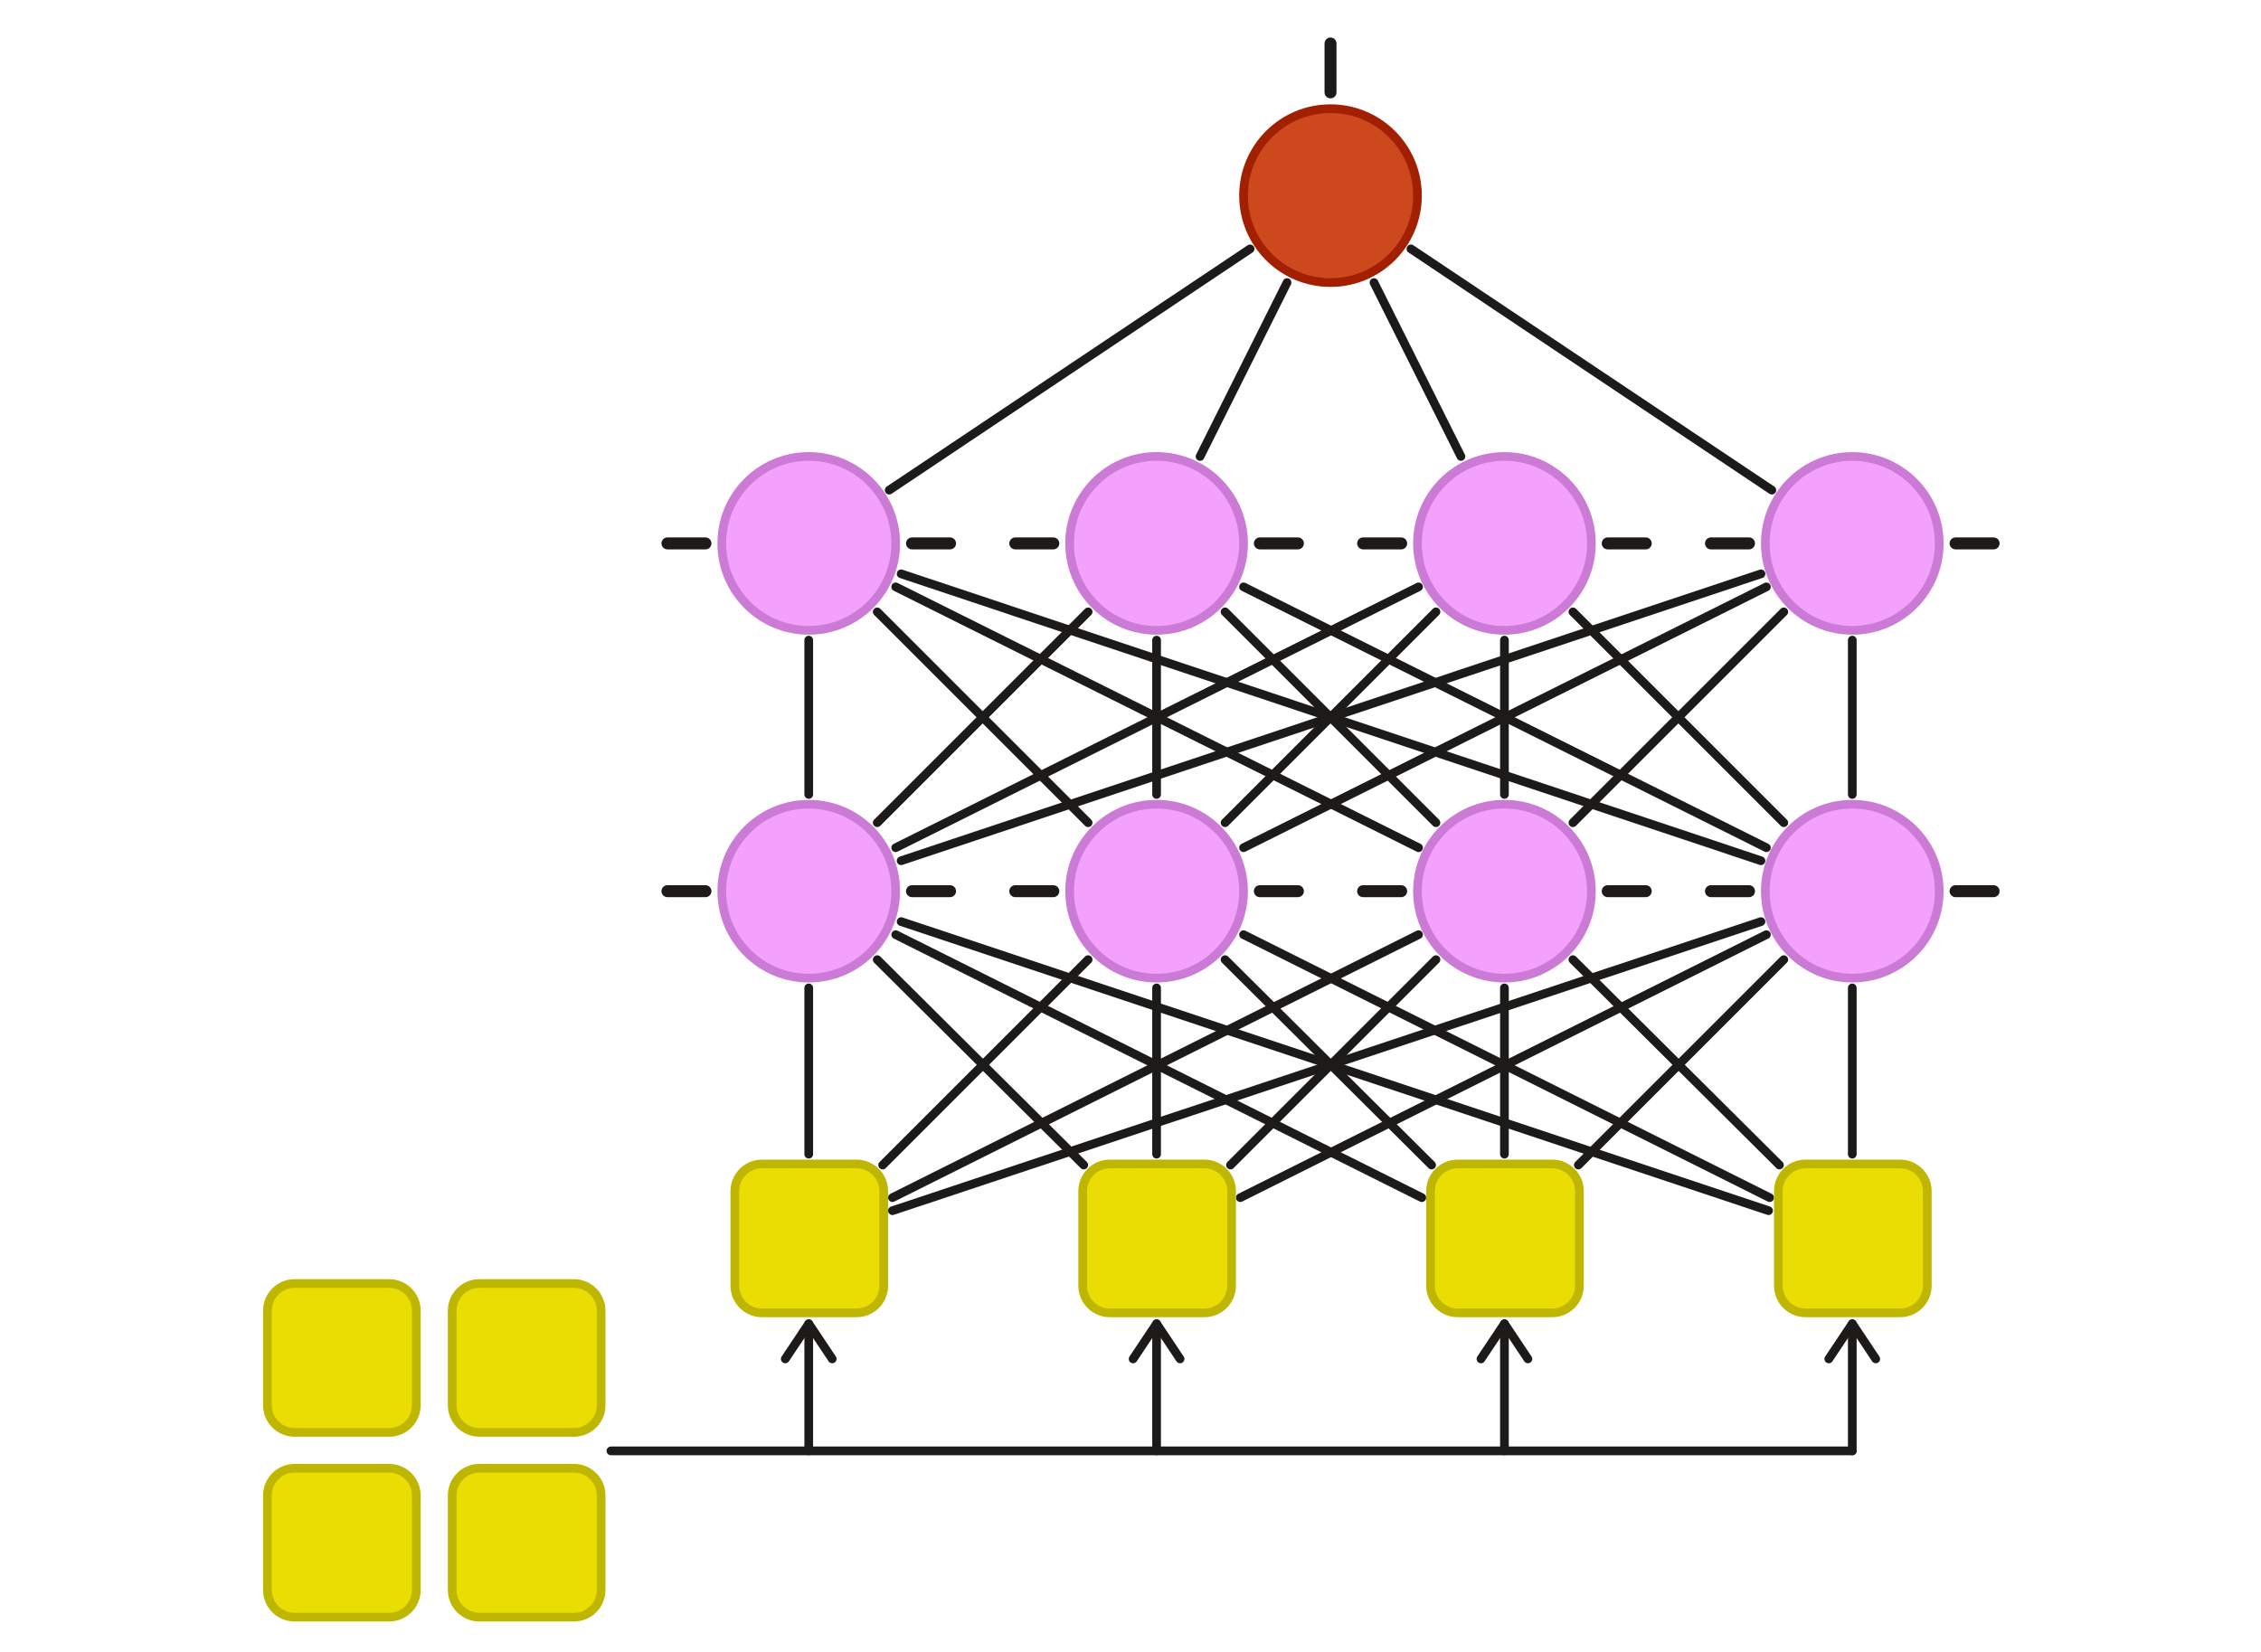
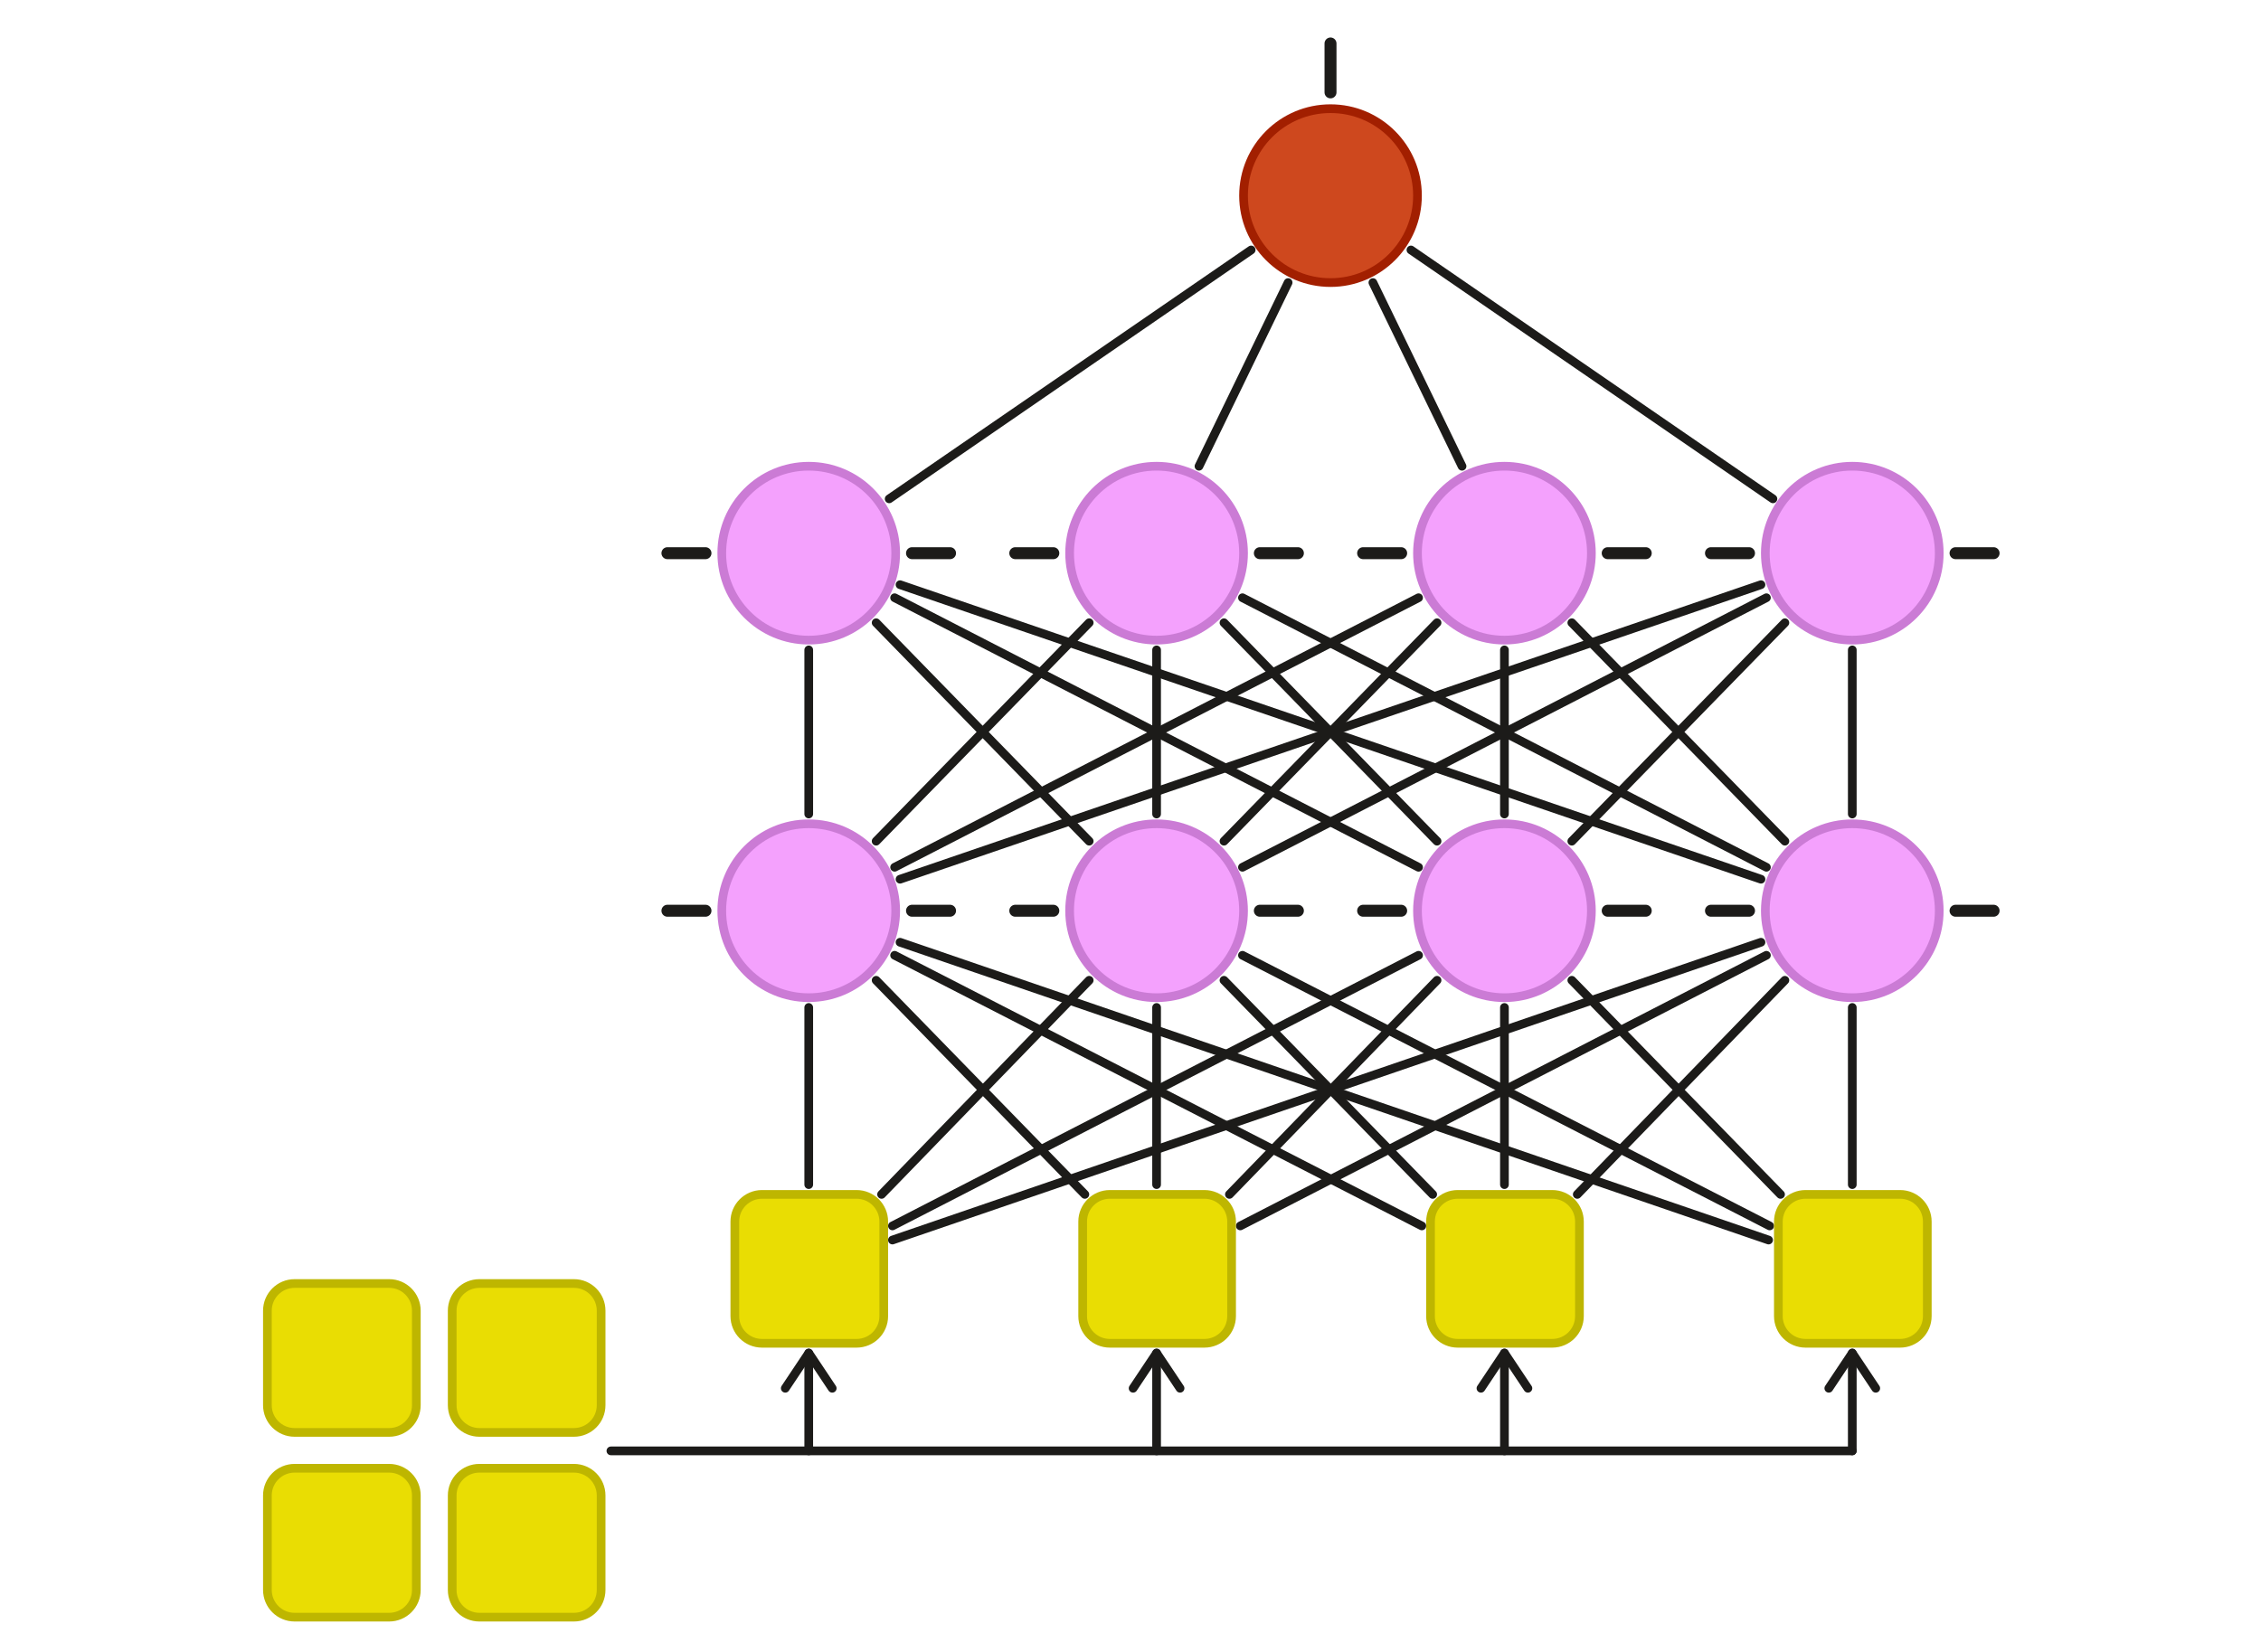
<svg xmlns="http://www.w3.org/2000/svg" viewBox="0 0 208 152" width="416" height="304" role="img">
  <defs>
    <marker id="arr-vit" viewBox="0 0 10 10" refX="8" refY="5" markerUnits="userSpaceOnUse" markerWidth="5.4" markerHeight="5.4" orient="auto-start-reverse">
      <path d="M2 1L8 5L2 9" fill="none" stroke="#1C1B19" stroke-width="1.481" stroke-linecap="round" stroke-linejoin="round" />
    </marker>
  </defs>
  <g fill="none" stroke="#1C1B19" stroke-width="0.8" stroke-linecap="round" stroke-linejoin="round">
-     <line x1="74.4" y1="106.2" x2="74.4" y2="90.9" />
-     <line x1="99.7" y1="107.2" x2="80.7" y2="88.3" />
-     <line x1="130.8" y1="110.2" x2="82.4" y2="86" />
-     <line x1="162.7" y1="111.4" x2="82.9" y2="84.8" />
-     <line x1="81.2" y1="107.2" x2="100.1" y2="88.3" />
-     <line x1="106.4" y1="106.2" x2="106.4" y2="90.9" />
-     <line x1="131.7" y1="107.2" x2="112.7" y2="88.3" />
-     <line x1="162.8" y1="110.2" x2="114.4" y2="86" />
-     <line x1="82.1" y1="110.2" x2="130.5" y2="86" />
-     <line x1="113.2" y1="107.2" x2="132.1" y2="88.3" />
-     <line x1="138.4" y1="106.2" x2="138.4" y2="90.9" />
-     <line x1="163.7" y1="107.2" x2="144.7" y2="88.3" />
-     <line x1="82.1" y1="111.4" x2="162" y2="84.8" />
-     <line x1="114.1" y1="110.2" x2="162.5" y2="86" />
-     <line x1="145.2" y1="107.2" x2="164.1" y2="88.3" />
-     <line x1="170.4" y1="106.2" x2="170.4" y2="90.9" />
-     <line x1="74.4" y1="73.1" x2="74.4" y2="58.9" />
-     <line x1="100.1" y1="75.7" x2="80.7" y2="56.3" />
-     <line x1="130.5" y1="78" x2="82.4" y2="54" />
-     <line x1="162" y1="79.2" x2="82.9" y2="52.8" />
-     <line x1="80.7" y1="75.7" x2="100.1" y2="56.3" />
-     <line x1="106.4" y1="73.1" x2="106.4" y2="58.9" />
-     <line x1="132.1" y1="75.7" x2="112.7" y2="56.3" />
-     <line x1="162.5" y1="78" x2="114.4" y2="54" />
-     <line x1="82.4" y1="78" x2="130.5" y2="54" />
-     <line x1="112.7" y1="75.7" x2="132.1" y2="56.3" />
-     <line x1="138.4" y1="73.1" x2="138.4" y2="58.9" />
-     <line x1="164.1" y1="75.7" x2="144.7" y2="56.3" />
-     <line x1="82.9" y1="79.2" x2="162" y2="52.8" />
-     <line x1="114.4" y1="78" x2="162.5" y2="54" />
-     <line x1="144.7" y1="75.7" x2="164.1" y2="56.3" />
-     <line x1="170.4" y1="73.1" x2="170.4" y2="58.9" />
-     <line x1="81.8" y1="45.1" x2="115" y2="22.9" />
-     <line x1="110.4" y1="42" x2="118.4" y2="26" />
-     <line x1="134.4" y1="42" x2="126.4" y2="26" />
-     <line x1="163" y1="45.1" x2="129.8" y2="22.9" />
+     <line x1="74.4" y1="109" x2="74.4" y2="92.7" />
+     <line x1="99.8" y1="109.9" x2="80.6" y2="90.2" />
+     <line x1="130.8" y1="112.8" x2="82.3" y2="87.9" />
+     <line x1="162.7" y1="114.1" x2="82.8" y2="86.7" />
+     <line x1="81.1" y1="109.9" x2="100.2" y2="90.2" />
+     <line x1="106.4" y1="109" x2="106.4" y2="92.7" />
+     <line x1="131.8" y1="109.9" x2="112.6" y2="90.2" />
+     <line x1="162.8" y1="112.8" x2="114.3" y2="87.9" />
+     <line x1="82.1" y1="112.8" x2="130.5" y2="87.9" />
+     <line x1="113.1" y1="109.9" x2="132.2" y2="90.2" />
+     <line x1="138.4" y1="109" x2="138.4" y2="92.7" />
+     <line x1="163.8" y1="109.9" x2="144.6" y2="90.2" />
+     <line x1="82.1" y1="114.1" x2="162" y2="86.7" />
+     <line x1="114.1" y1="112.8" x2="162.5" y2="87.9" />
+     <line x1="145.1" y1="109.9" x2="164.2" y2="90.2" />
+     <line x1="170.4" y1="109" x2="170.4" y2="92.7" />
+     <line x1="74.4" y1="74.9" x2="74.4" y2="59.8" />
+     <line x1="100.2" y1="77.4" x2="80.6" y2="57.3" />
+     <line x1="130.5" y1="79.8" x2="82.3" y2="55" />
+     <line x1="162" y1="80.9" x2="82.8" y2="53.8" />
+     <line x1="80.6" y1="77.4" x2="100.2" y2="57.3" />
+     <line x1="106.4" y1="74.9" x2="106.4" y2="59.8" />
+     <line x1="132.2" y1="77.4" x2="112.6" y2="57.3" />
+     <line x1="162.5" y1="79.8" x2="114.3" y2="55" />
+     <line x1="82.3" y1="79.8" x2="130.5" y2="55" />
+     <line x1="112.6" y1="77.4" x2="132.2" y2="57.3" />
+     <line x1="138.4" y1="74.9" x2="138.4" y2="59.8" />
+     <line x1="164.2" y1="77.4" x2="144.6" y2="57.3" />
+     <line x1="82.8" y1="80.9" x2="162" y2="53.8" />
+     <line x1="114.3" y1="79.8" x2="162.5" y2="55" />
+     <line x1="144.6" y1="77.4" x2="164.2" y2="57.3" />
+     <line x1="170.4" y1="74.9" x2="170.4" y2="59.8" />
+     <line x1="81.8" y1="45.9" x2="115.1" y2="23" />
+     <line x1="110.3" y1="42.9" x2="118.5" y2="26" />
+     <line x1="134.5" y1="42.9" x2="126.3" y2="26" />
+     <line x1="163.1" y1="45.9" x2="129.8" y2="23" />
  </g>
  <g fill="none" stroke="#1C1B19" stroke-width="0.8" stroke-linecap="round" stroke-linejoin="round">
    <line x1="56.2" y1="133.5" x2="170.4" y2="133.5" />
-     <line x1="74.4" y1="133.5" x2="74.4" y2="121.8" marker-end="url(#arr-vit)" />
-     <line x1="106.4" y1="133.5" x2="106.4" y2="121.8" marker-end="url(#arr-vit)" />
-     <line x1="138.4" y1="133.5" x2="138.4" y2="121.8" marker-end="url(#arr-vit)" />
-     <line x1="170.4" y1="133.5" x2="170.4" y2="121.8" marker-end="url(#arr-vit)" />
+     <line x1="74.4" y1="133.5" x2="74.4" y2="124.5" marker-end="url(#arr-vit)" />
+     <line x1="106.4" y1="133.5" x2="106.4" y2="124.5" marker-end="url(#arr-vit)" />
+     <line x1="138.4" y1="133.5" x2="138.4" y2="124.5" marker-end="url(#arr-vit)" />
+     <line x1="170.4" y1="133.5" x2="170.4" y2="124.5" marker-end="url(#arr-vit)" />
  </g>
  <rect x="24.6" y="118.1" width="13.7" height="13.7" rx="2.5" fill="#E9DD03" stroke="#BEB600" stroke-width="0.8" />
  <rect x="41.6" y="118.1" width="13.7" height="13.7" rx="2.5" fill="#E9DD03" stroke="#BEB600" stroke-width="0.8" />
  <rect x="24.6" y="135.1" width="13.7" height="13.7" rx="2.5" fill="#E9DD03" stroke="#BEB600" stroke-width="0.8" />
  <rect x="41.6" y="135.1" width="13.7" height="13.7" rx="2.5" fill="#E9DD03" stroke="#BEB600" stroke-width="0.8" />
-   <rect x="67.6" y="107.1" width="13.7" height="13.7" rx="2.5" fill="#E9DD03" stroke="#BEB600" stroke-width="0.8" />
-   <rect x="99.6" y="107.1" width="13.7" height="13.7" rx="2.5" fill="#E9DD03" stroke="#BEB600" stroke-width="0.8" />
-   <rect x="131.6" y="107.1" width="13.7" height="13.7" rx="2.5" fill="#E9DD03" stroke="#BEB600" stroke-width="0.8" />
-   <rect x="163.6" y="107.1" width="13.7" height="13.7" rx="2.5" fill="#E9DD03" stroke="#BEB600" stroke-width="0.8" />
-   <circle cx="74.4" cy="82" r="8" fill="#F4A1FD" stroke="#CB7BD5" stroke-width="0.8" />
+   <rect x="67.6" y="109.9" width="13.7" height="13.7" rx="2.5" fill="#E9DD03" stroke="#BEB600" stroke-width="0.8" />
+   <rect x="99.6" y="109.9" width="13.7" height="13.7" rx="2.5" fill="#E9DD03" stroke="#BEB600" stroke-width="0.8" />
+   <rect x="131.6" y="109.9" width="13.7" height="13.7" rx="2.5" fill="#E9DD03" stroke="#BEB600" stroke-width="0.8" />
+   <rect x="163.6" y="109.9" width="13.7" height="13.7" rx="2.5" fill="#E9DD03" stroke="#BEB600" stroke-width="0.8" />
+   <circle cx="74.4" cy="83.8" r="8" fill="#F4A1FD" stroke="#CB7BD5" stroke-width="0.8" />
  <g stroke="#1C1B19" stroke-width="1.1" stroke-linecap="round">
-     <line x1="83.9" y1="82" x2="87.4" y2="82" />
-     <line x1="64.9" y1="82" x2="61.4" y2="82" />
+     <line x1="83.9" y1="83.8" x2="87.4" y2="83.8" />
+     <line x1="64.9" y1="83.8" x2="61.4" y2="83.8" />
  </g>
-   <circle cx="106.4" cy="82" r="8" fill="#F4A1FD" stroke="#CB7BD5" stroke-width="0.8" />
+   <circle cx="106.4" cy="83.8" r="8" fill="#F4A1FD" stroke="#CB7BD5" stroke-width="0.8" />
  <g stroke="#1C1B19" stroke-width="1.1" stroke-linecap="round">
-     <line x1="115.9" y1="82" x2="119.4" y2="82" />
-     <line x1="96.9" y1="82" x2="93.4" y2="82" />
+     <line x1="115.9" y1="83.8" x2="119.4" y2="83.8" />
+     <line x1="96.9" y1="83.8" x2="93.4" y2="83.8" />
  </g>
-   <circle cx="138.4" cy="82" r="8" fill="#F4A1FD" stroke="#CB7BD5" stroke-width="0.8" />
+   <circle cx="138.4" cy="83.8" r="8" fill="#F4A1FD" stroke="#CB7BD5" stroke-width="0.8" />
  <g stroke="#1C1B19" stroke-width="1.1" stroke-linecap="round">
-     <line x1="147.9" y1="82" x2="151.4" y2="82" />
-     <line x1="128.9" y1="82" x2="125.4" y2="82" />
+     <line x1="147.9" y1="83.8" x2="151.4" y2="83.8" />
+     <line x1="128.9" y1="83.8" x2="125.4" y2="83.8" />
  </g>
-   <circle cx="170.4" cy="82" r="8" fill="#F4A1FD" stroke="#CB7BD5" stroke-width="0.8" />
+   <circle cx="170.4" cy="83.8" r="8" fill="#F4A1FD" stroke="#CB7BD5" stroke-width="0.8" />
  <g stroke="#1C1B19" stroke-width="1.1" stroke-linecap="round">
-     <line x1="179.9" y1="82" x2="183.4" y2="82" />
-     <line x1="160.9" y1="82" x2="157.4" y2="82" />
+     <line x1="179.9" y1="83.8" x2="183.4" y2="83.8" />
+     <line x1="160.9" y1="83.8" x2="157.4" y2="83.8" />
  </g>
-   <circle cx="74.4" cy="50" r="8" fill="#F4A1FD" stroke="#CB7BD5" stroke-width="0.8" />
+   <circle cx="74.4" cy="50.9" r="8" fill="#F4A1FD" stroke="#CB7BD5" stroke-width="0.8" />
  <g stroke="#1C1B19" stroke-width="1.1" stroke-linecap="round">
-     <line x1="83.9" y1="50" x2="87.4" y2="50" />
-     <line x1="64.9" y1="50" x2="61.4" y2="50" />
+     <line x1="83.9" y1="50.9" x2="87.4" y2="50.9" />
+     <line x1="64.9" y1="50.9" x2="61.4" y2="50.9" />
  </g>
-   <circle cx="106.4" cy="50" r="8" fill="#F4A1FD" stroke="#CB7BD5" stroke-width="0.8" />
+   <circle cx="106.4" cy="50.9" r="8" fill="#F4A1FD" stroke="#CB7BD5" stroke-width="0.8" />
  <g stroke="#1C1B19" stroke-width="1.1" stroke-linecap="round">
-     <line x1="115.9" y1="50" x2="119.4" y2="50" />
-     <line x1="96.9" y1="50" x2="93.4" y2="50" />
+     <line x1="115.9" y1="50.9" x2="119.4" y2="50.9" />
+     <line x1="96.9" y1="50.9" x2="93.4" y2="50.9" />
  </g>
-   <circle cx="138.4" cy="50" r="8" fill="#F4A1FD" stroke="#CB7BD5" stroke-width="0.8" />
+   <circle cx="138.4" cy="50.9" r="8" fill="#F4A1FD" stroke="#CB7BD5" stroke-width="0.8" />
  <g stroke="#1C1B19" stroke-width="1.1" stroke-linecap="round">
-     <line x1="147.9" y1="50" x2="151.4" y2="50" />
-     <line x1="128.9" y1="50" x2="125.4" y2="50" />
+     <line x1="147.9" y1="50.9" x2="151.4" y2="50.9" />
+     <line x1="128.9" y1="50.9" x2="125.4" y2="50.9" />
  </g>
-   <circle cx="170.4" cy="50" r="8" fill="#F4A1FD" stroke="#CB7BD5" stroke-width="0.8" />
+   <circle cx="170.4" cy="50.9" r="8" fill="#F4A1FD" stroke="#CB7BD5" stroke-width="0.8" />
  <g stroke="#1C1B19" stroke-width="1.1" stroke-linecap="round">
-     <line x1="179.9" y1="50" x2="183.4" y2="50" />
-     <line x1="160.9" y1="50" x2="157.4" y2="50" />
+     <line x1="179.9" y1="50.9" x2="183.4" y2="50.9" />
+     <line x1="160.9" y1="50.9" x2="157.4" y2="50.9" />
  </g>
  <circle cx="122.4" cy="18" r="8" fill="#CE481E" stroke="#A21F00" stroke-width="0.8" />
  <g stroke="#1C1B19" stroke-width="1.1" stroke-linecap="round">
    <line x1="122.4" y1="8.5" x2="122.4" y2="4" />
  </g>
</svg>
